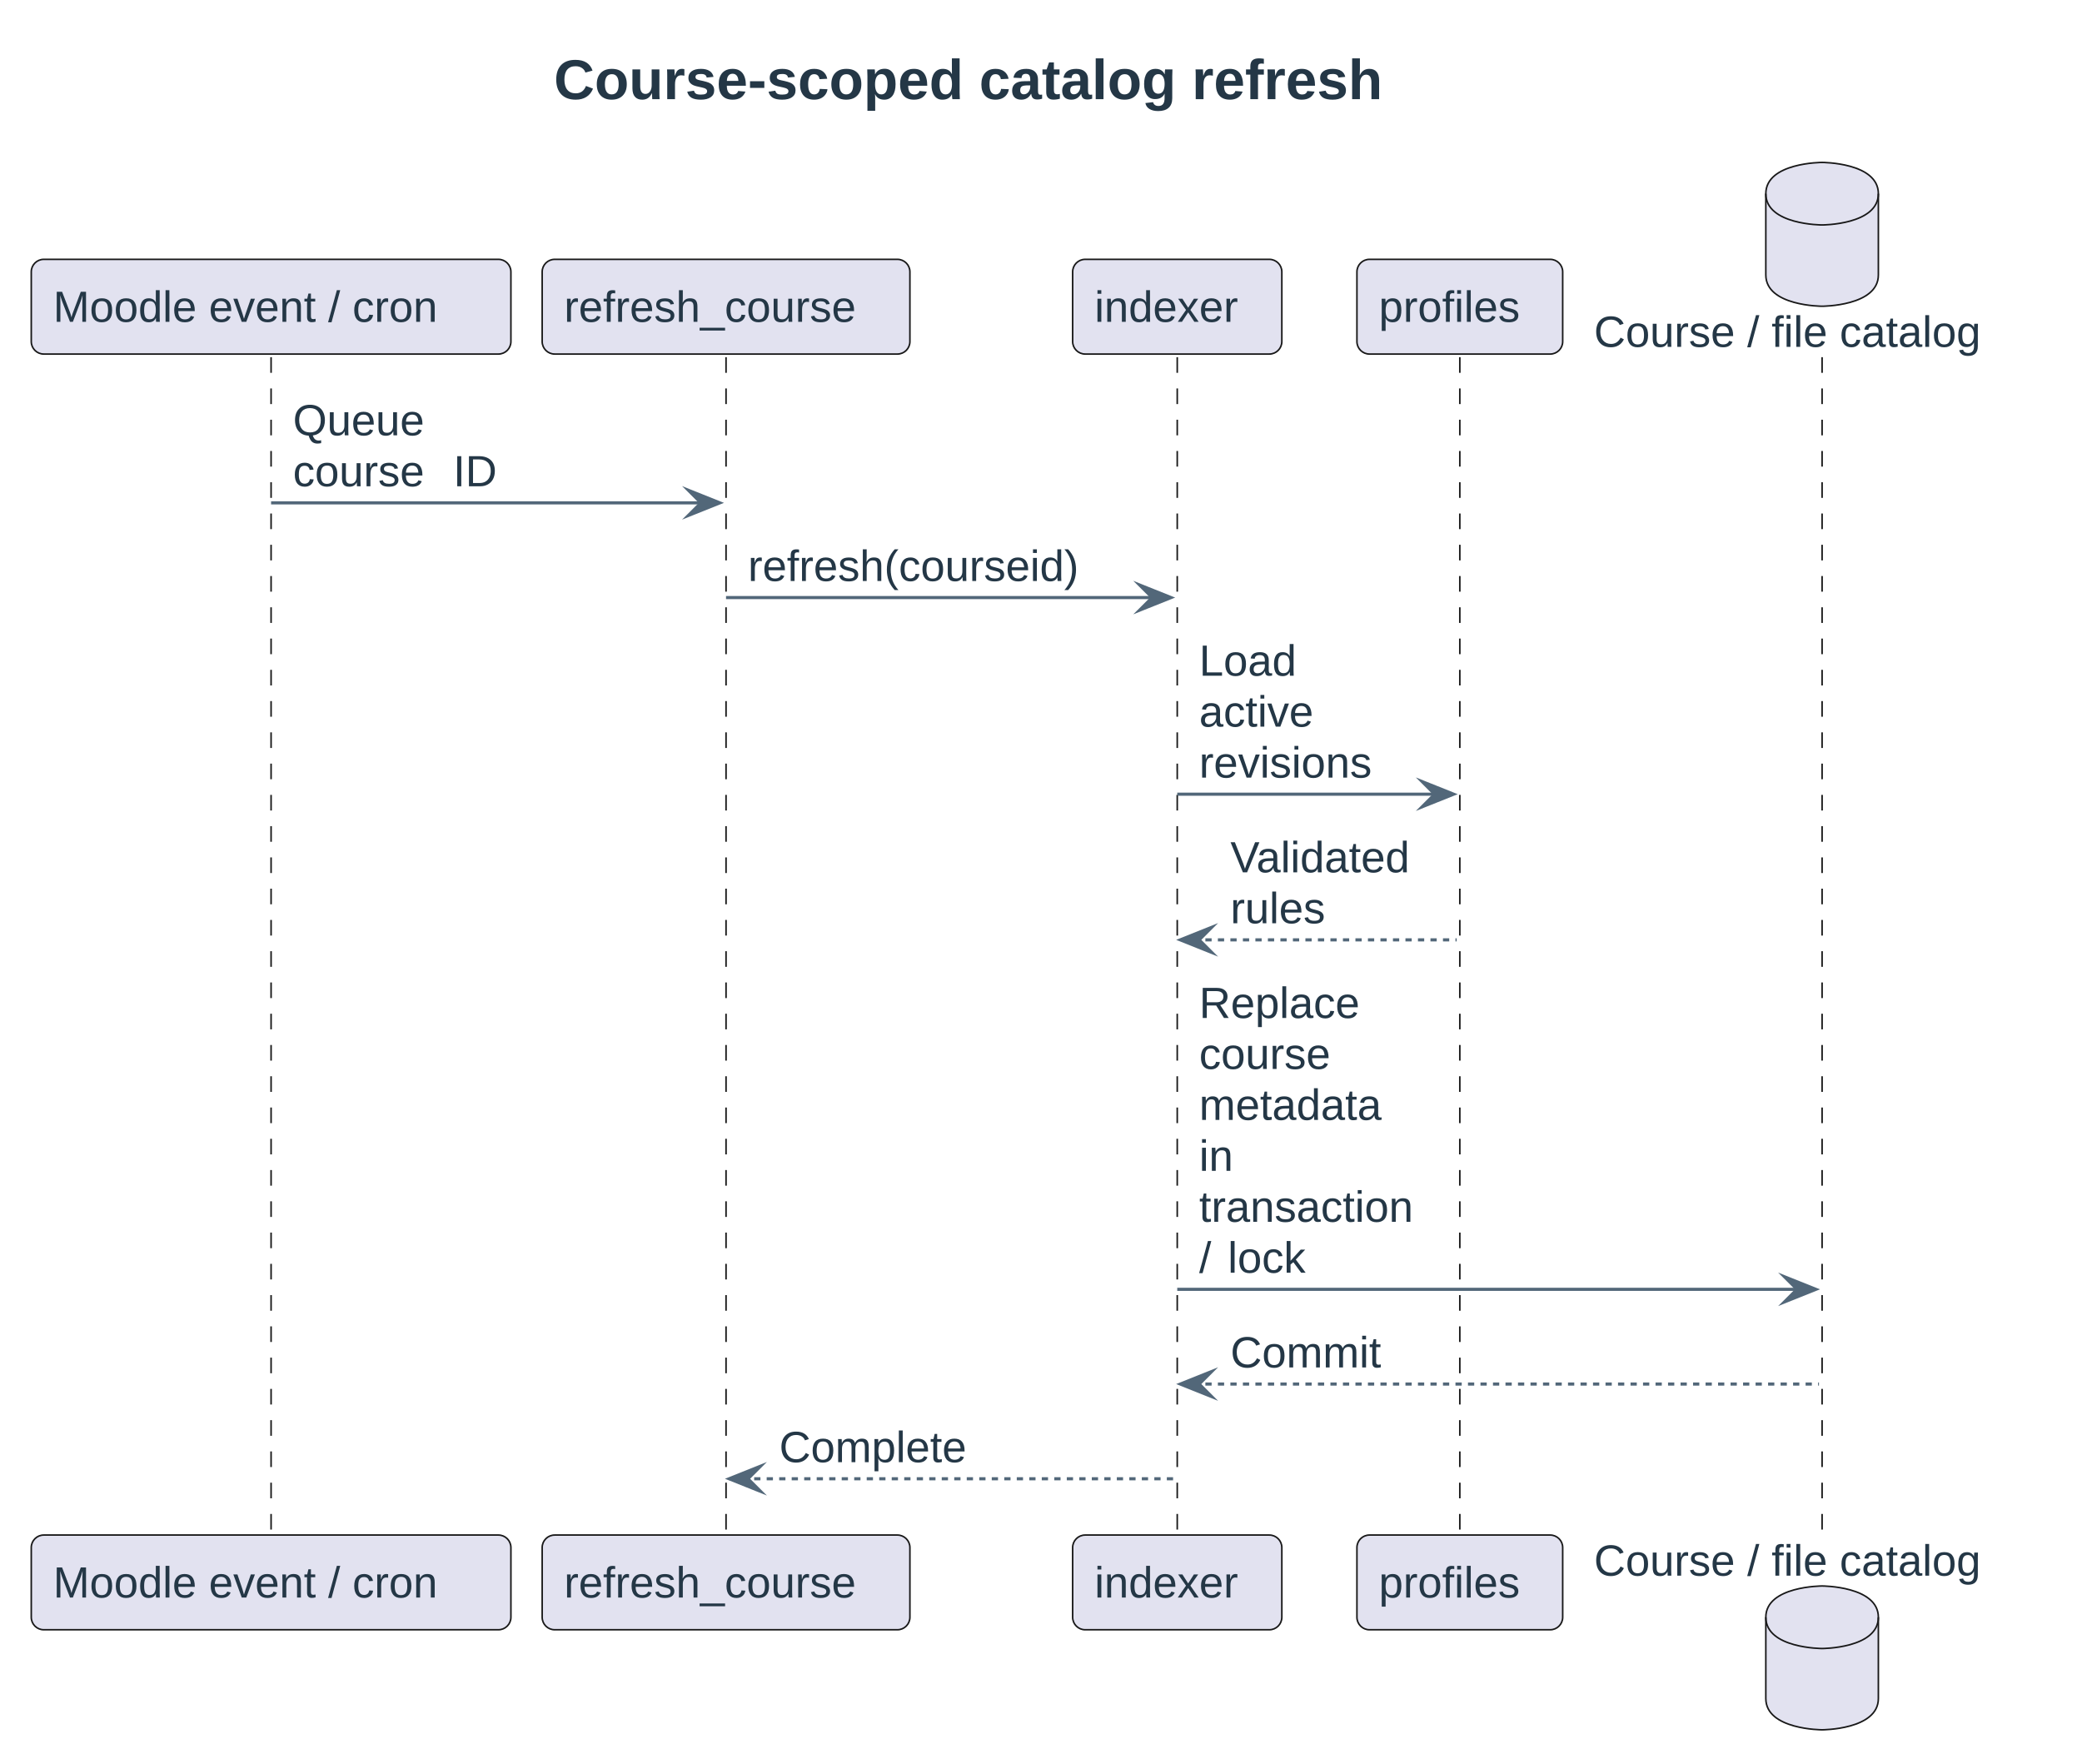
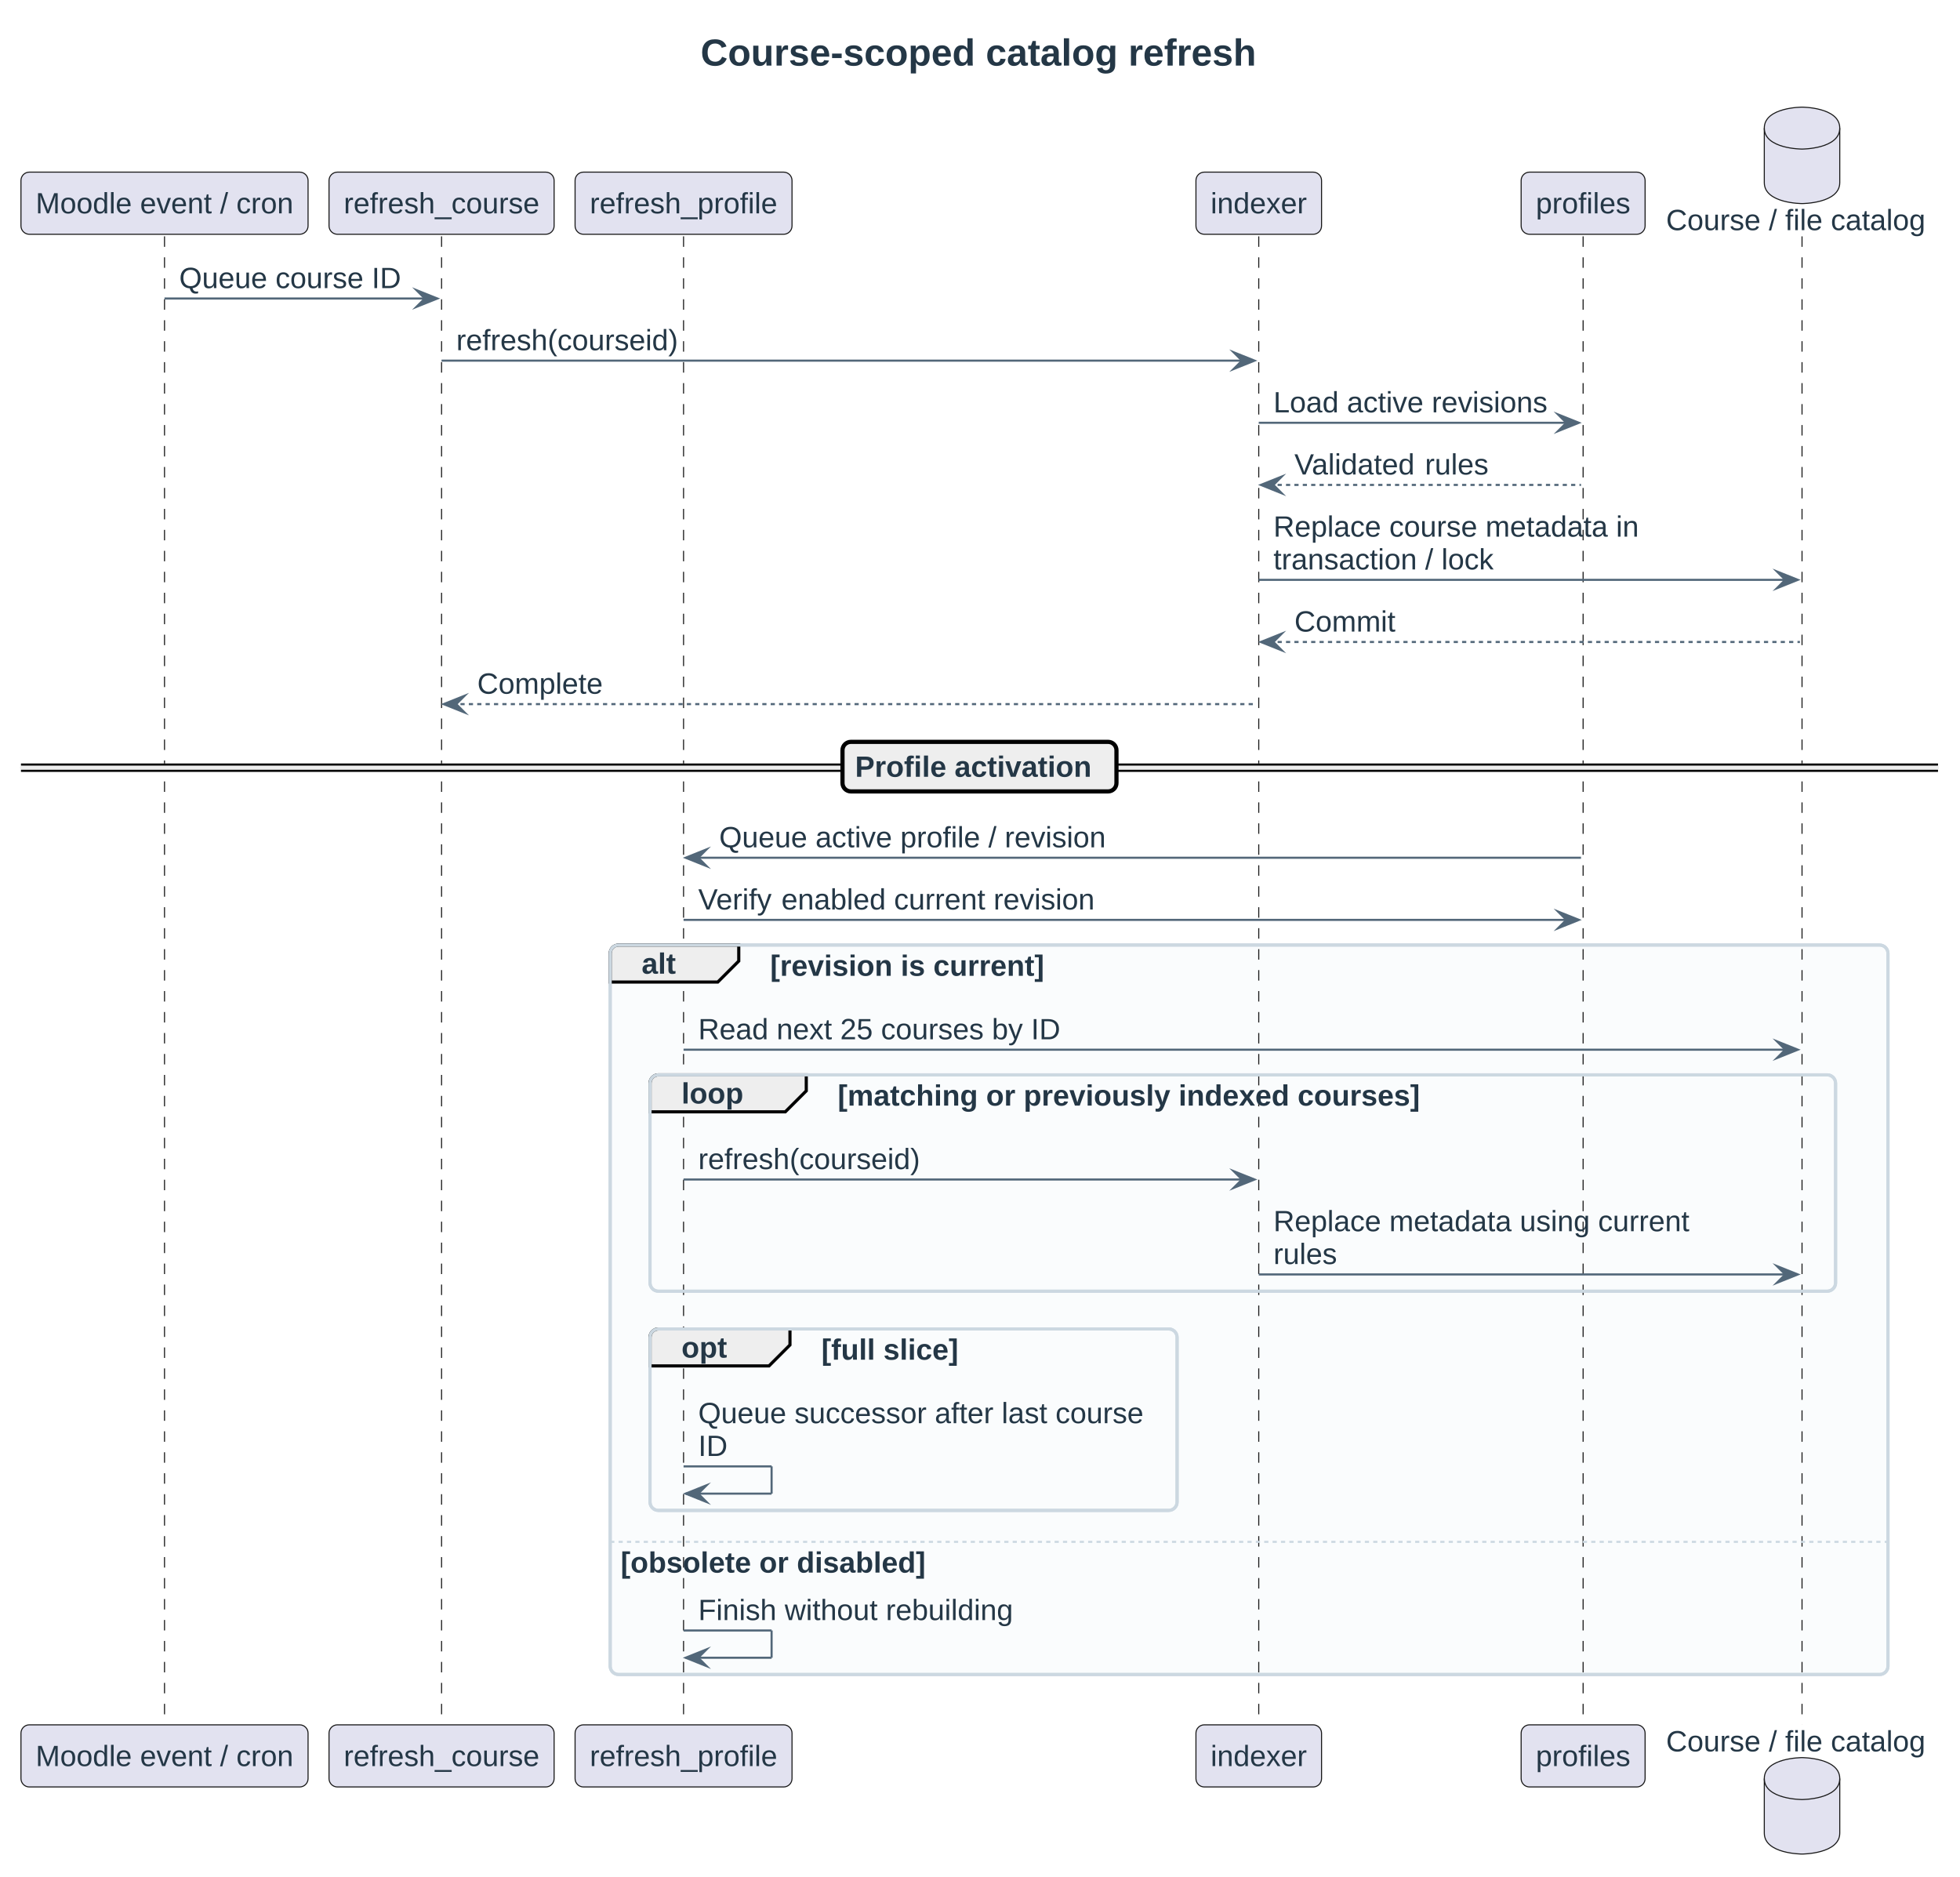
- <svg xmlns="http://www.w3.org/2000/svg" version="1.1" data-diagram-type="SEQUENCE" style="width:666px;height:564px;background:#FFFFFF;" width="666px" height="564px" viewBox="0 0 666 564" zoomAndPan="magnify" preserveAspectRatio="none" contentStyleType="text/css">
+ <svg xmlns="http://www.w3.org/2000/svg" version="1.1" data-diagram-type="SEQUENCE" style="width:935px;height:895px;background:#FFFFFF;" width="935px" height="895px" viewBox="0 0 935 895" zoomAndPan="magnify" preserveAspectRatio="none" contentStyleType="text/css">
  <defs />
  <g font-family="sans-serif" lengthAdjust="spacing">
-     <g class="title" data-source-line="2">
-       <text x="177.199" y="31.708" fill="#243746" font-size="18" textLength="310.438" font-weight="700" font-family="Arial">Course-scoped catalog refresh</text>
+     <g class="title" data-source-line="3">
+       <text x="334.214" y="31.295" fill="#243746" font-size="18" textLength="265.078" font-weight="700" font-family="Arial">Course-scoped catalog refresh</text>
+     </g>
+     <rect x="291.082" y="450.797" width="609.56" height="347.969" fill="#FAFCFD" style="stroke:#FAFCFD;stroke-width:1;" rx="4" ry="4" />
+     <rect x="291.082" y="450.797" width="609.56" height="347.969" fill="none" style="stroke:#CCD8E1;stroke-width:1.5;" rx="4" ry="4" />
+     <rect x="310.082" y="512.719" width="565.56" height="103.203" fill="#FAFCFD" style="stroke:#FAFCFD;stroke-width:1;" rx="4" ry="4" />
+     <rect x="310.082" y="512.719" width="565.56" height="103.203" fill="none" style="stroke:#CCD8E1;stroke-width:1.5;" rx="4" ry="4" />
+     <rect x="310.082" y="633.922" width="251.434" height="86.563" fill="#FAFCFD" style="stroke:#FAFCFD;stroke-width:1;" rx="4" ry="4" />
+     <rect x="310.082" y="633.922" width="251.434" height="86.563" fill="none" style="stroke:#CCD8E1;stroke-width:1.5;" rx="4" ry="4" />
+     <g>
+       <rect x="74.979" y="112.75" width="8" height="710.016" fill="#000" fill-opacity="0" />
+       <line x1="78.479" y1="112.75" x2="78.479" y2="822.766" style="stroke:#181818;stroke-width:0.5;stroke-dasharray:5,5;" />
    </g>
    <g>
-       <rect x="83.216" y="114.25" width="8" height="376.75" fill="#000" fill-opacity="0" />
-       <line x1="86.716" y1="114.25" x2="86.716" y2="491" style="stroke:#181818;stroke-width:0.5;stroke-dasharray:5,5;" />
+       <rect x="207.147" y="112.75" width="8" height="710.016" fill="#000" fill-opacity="0" />
+       <line x1="210.647" y1="112.75" x2="210.647" y2="822.766" style="stroke:#181818;stroke-width:0.5;stroke-dasharray:5,5;" />
    </g>
    <g>
-       <rect x="228.749" y="114.25" width="8" height="376.75" fill="#000" fill-opacity="0" />
-       <line x1="232.249" y1="114.25" x2="232.249" y2="491" style="stroke:#181818;stroke-width:0.5;stroke-dasharray:5,5;" />
+       <rect x="322.582" y="112.75" width="8" height="710.016" fill="#000" fill-opacity="0" />
+       <line x1="326.082" y1="112.75" x2="326.082" y2="822.766" style="stroke:#181818;stroke-width:0.5;stroke-dasharray:5,5;" />
    </g>
    <g>
-       <rect x="373.082" y="114.25" width="8" height="376.75" fill="#000" fill-opacity="0" />
-       <line x1="376.582" y1="114.25" x2="376.582" y2="491" style="stroke:#181818;stroke-width:0.5;stroke-dasharray:5,5;" />
+       <rect x="596.974" y="112.75" width="8" height="710.016" fill="#000" fill-opacity="0" />
+       <line x1="600.474" y1="112.75" x2="600.474" y2="822.766" style="stroke:#181818;stroke-width:0.5;stroke-dasharray:5,5;" />
    </g>
    <g>
-       <rect x="463.473" y="114.25" width="8" height="376.75" fill="#000" fill-opacity="0" />
-       <line x1="466.973" y1="114.25" x2="466.973" y2="491" style="stroke:#181818;stroke-width:0.5;stroke-dasharray:5,5;" />
+       <rect x="751.711" y="112.75" width="8" height="710.016" fill="#000" fill-opacity="0" />
+       <line x1="755.211" y1="112.75" x2="755.211" y2="822.766" style="stroke:#181818;stroke-width:0.5;stroke-dasharray:5,5;" />
    </g>
    <g>
-       <rect x="579.36" y="114.25" width="8" height="376.75" fill="#000" fill-opacity="0" />
-       <line x1="582.86" y1="114.25" x2="582.86" y2="491" style="stroke:#181818;stroke-width:0.5;stroke-dasharray:5,5;" />
+       <rect x="856.142" y="112.75" width="8" height="710.016" fill="#000" fill-opacity="0" />
+       <line x1="859.642" y1="112.75" x2="859.642" y2="822.766" style="stroke:#181818;stroke-width:0.5;stroke-dasharray:5,5;" />
    </g>
-     <rect x="10" y="82.953" width="153.433" height="30.297" fill="#E2E2F0" style="stroke:#181818;stroke-width:0.5;" rx="4" ry="4" />
-     <text x="17" y="102.948" fill="#243746" font-size="14" textLength="139.433" font-family="Arial">Moodle event / cron</text>
-     <rect x="173.433" y="82.953" width="117.633" height="30.297" fill="#E2E2F0" style="stroke:#181818;stroke-width:0.5;" rx="4" ry="4" />
-     <text x="180.433" y="102.948" fill="#243746" font-size="14" textLength="103.633" font-family="Arial">refresh_course</text>
-     <rect x="343.124" y="82.953" width="66.917" height="30.297" fill="#E2E2F0" style="stroke:#181818;stroke-width:0.5;" rx="4" ry="4" />
-     <text x="350.124" y="102.948" fill="#243746" font-size="14" textLength="52.917" font-family="Arial">indexer</text>
-     <rect x="434.061" y="82.953" width="65.823" height="30.297" fill="#E2E2F0" style="stroke:#181818;stroke-width:0.5;" rx="4" ry="4" />
-     <text x="441.061" y="102.948" fill="#243746" font-size="14" textLength="51.823" font-family="Arial">profiles</text>
-     <text x="509.884" y="110.948" fill="#243746" font-size="14" textLength="139.952" font-family="Arial">Course / file catalog</text>
-     <path d="M564.86,61.953 C564.86,51.953 582.86,51.953 582.86,51.953 C582.86,51.953 600.86,51.953 600.86,61.953 L600.86,87.953 C600.86,97.953 582.86,97.953 582.86,97.953 C582.86,97.953 564.86,97.953 564.86,87.953 L564.86,61.953" style="stroke:#181818;stroke-width:0.5;" fill="#E2E2F0" />
-     <path d="M564.86,61.953 C564.86,71.953 582.86,71.953 582.86,71.953 C582.86,71.953 600.86,71.953 600.86,61.953" style="stroke:#181818;stroke-width:0.5;" fill="none" />
-     <rect x="10" y="491" width="153.433" height="30.297" fill="#E2E2F0" style="stroke:#181818;stroke-width:0.5;" rx="4" ry="4" />
-     <text x="17" y="510.995" fill="#243746" font-size="14" textLength="139.433" font-family="Arial">Moodle event / cron</text>
-     <rect x="173.433" y="491" width="117.633" height="30.297" fill="#E2E2F0" style="stroke:#181818;stroke-width:0.5;" rx="4" ry="4" />
-     <text x="180.433" y="510.995" fill="#243746" font-size="14" textLength="103.633" font-family="Arial">refresh_course</text>
-     <rect x="343.124" y="491" width="66.917" height="30.297" fill="#E2E2F0" style="stroke:#181818;stroke-width:0.5;" rx="4" ry="4" />
-     <text x="350.124" y="510.995" fill="#243746" font-size="14" textLength="52.917" font-family="Arial">indexer</text>
-     <rect x="434.061" y="491" width="65.823" height="30.297" fill="#E2E2F0" style="stroke:#181818;stroke-width:0.5;" rx="4" ry="4" />
-     <text x="441.061" y="510.995" fill="#243746" font-size="14" textLength="51.823" font-family="Arial">profiles</text>
-     <text x="509.884" y="503.995" fill="#243746" font-size="14" textLength="139.952" font-family="Arial">Course / file catalog</text>
-     <path d="M564.86,517.297 C564.86,507.297 582.86,507.297 582.86,507.297 C582.86,507.297 600.86,507.297 600.86,517.297 L600.86,543.297 C600.86,553.297 582.86,553.297 582.86,553.297 C582.86,553.297 564.86,553.297 564.86,543.297 L564.86,517.297" style="stroke:#181818;stroke-width:0.5;" fill="#E2E2F0" />
-     <path d="M564.86,517.297 C564.86,527.297 582.86,527.297 582.86,527.297 C582.86,527.297 600.86,527.297 600.86,517.297" style="stroke:#181818;stroke-width:0.5;" fill="none" />
-     <polygon points="220.249,156.844,230.249,160.844,220.249,164.844,224.249,160.844" fill="#526779" style="stroke:#526779;stroke-width:1;stroke-linejoin:miter;stroke-miterlimit:10;" />
-     <line x1="86.716" y1="160.844" x2="226.249" y2="160.844" style="stroke:#526779;stroke-width:1;" />
-     <text x="93.716" y="139.245" fill="#243746" font-size="14" textLength="45.992" font-family="Arial">Queue</text>
-     <text x="93.716" y="155.542" fill="#243746" font-size="14" textLength="46.799" font-family="Arial">course</text>
-     <text x="140.515" y="155.542" fill="#243746" font-size="14" font-family="Arial"> </text>
-     <text x="144.965" y="155.542" fill="#243746" font-size="14" textLength="14.909" font-family="Arial">ID</text>
-     <polygon points="364.582,187.141,374.582,191.141,364.582,195.141,368.582,191.141" fill="#526779" style="stroke:#526779;stroke-width:1;stroke-linejoin:miter;stroke-miterlimit:10;" />
-     <line x1="232.249" y1="191.141" x2="370.582" y2="191.141" style="stroke:#526779;stroke-width:1;" />
-     <text x="239.249" y="185.839" fill="#243746" font-size="14" textLength="120.333" font-family="Arial">refresh(courseid)</text>
-     <polygon points="454.973,250.031,464.973,254.031,454.973,258.031,458.973,254.031" fill="#526779" style="stroke:#526779;stroke-width:1;stroke-linejoin:miter;stroke-miterlimit:10;" />
-     <line x1="376.582" y1="254.031" x2="460.973" y2="254.031" style="stroke:#526779;stroke-width:1;" />
-     <text x="383.582" y="216.136" fill="#243746" font-size="14" textLength="33.831" font-family="Arial">Load</text>
-     <text x="383.582" y="232.433" fill="#243746" font-size="14" textLength="42.554" font-family="Arial">active</text>
-     <text x="383.582" y="248.729" fill="#243746" font-size="14" textLength="62.46" font-family="Arial">revisions</text>
-     <polygon points="387.582,296.625,377.582,300.625,387.582,304.625,383.582,300.625" fill="#526779" style="stroke:#526779;stroke-width:1;stroke-linejoin:miter;stroke-miterlimit:10;" />
-     <line x1="381.582" y1="300.625" x2="465.973" y2="300.625" style="stroke:#526779;stroke-width:1;stroke-dasharray:2,2;" />
-     <text x="393.582" y="279.026" fill="#243746" font-size="14" textLength="66.391" font-family="Arial">Validated</text>
-     <text x="393.582" y="295.323" fill="#243746" font-size="14" textLength="34.426" font-family="Arial">rules</text>
-     <polygon points="570.86,408.406,580.86,412.406,570.86,416.406,574.86,412.406" fill="#526779" style="stroke:#526779;stroke-width:1;stroke-linejoin:miter;stroke-miterlimit:10;" />
-     <line x1="376.582" y1="412.406" x2="576.86" y2="412.406" style="stroke:#526779;stroke-width:1;" />
-     <text x="383.582" y="325.62" fill="#243746" font-size="14" textLength="56.007" font-family="Arial">Replace</text>
-     <text x="383.582" y="341.917" fill="#243746" font-size="14" textLength="46.799" font-family="Arial">course</text>
-     <text x="383.582" y="358.214" fill="#243746" font-size="14" textLength="67.854" font-family="Arial">metadata</text>
-     <text x="383.582" y="374.511" fill="#243746" font-size="14" textLength="12.763" font-family="Arial">in</text>
-     <text x="383.582" y="390.808" fill="#243746" font-size="14" textLength="79.085" font-family="Arial">transaction</text>
-     <text x="383.582" y="407.104" fill="#243746" font-size="14" font-family="Arial">/</text>
-     <text x="388.299" y="407.104" fill="#243746" font-size="14" font-family="Arial"> </text>
-     <text x="392.749" y="407.104" fill="#243746" font-size="14" textLength="28.26" font-family="Arial">lock</text>
-     <polygon points="387.582,438.703,377.582,442.703,387.582,446.703,383.582,442.703" fill="#526779" style="stroke:#526779;stroke-width:1;stroke-linejoin:miter;stroke-miterlimit:10;" />
-     <line x1="381.582" y1="442.703" x2="581.86" y2="442.703" style="stroke:#526779;stroke-width:1;stroke-dasharray:2,2;" />
-     <text x="393.582" y="437.401" fill="#243746" font-size="14" textLength="54.995" font-family="Arial">Commit</text>
-     <polygon points="243.249,469,233.249,473,243.249,477,239.249,473" fill="#526779" style="stroke:#526779;stroke-width:1;stroke-linejoin:miter;stroke-miterlimit:10;" />
-     <line x1="237.249" y1="473" x2="375.582" y2="473" style="stroke:#526779;stroke-width:1;stroke-dasharray:2,2;" />
-     <text x="249.249" y="467.698" fill="#243746" font-size="14" textLength="67.471" font-family="Arial">Complete</text>
+     <rect x="10" y="82.109" width="136.958" height="29.641" fill="#E2E2F0" style="stroke:#181818;stroke-width:0.5;" rx="4" ry="4" />
+     <text x="17" y="101.783" fill="#243746" font-size="14" textLength="122.958" font-family="Arial">Moodle event / cron</text>
+     <rect x="156.958" y="82.109" width="107.379" height="29.641" fill="#E2E2F0" style="stroke:#181818;stroke-width:0.5;" rx="4" ry="4" />
+     <text x="163.958" y="101.783" fill="#243746" font-size="14" textLength="93.379" font-family="Arial">refresh_course</text>
+     <rect x="274.337" y="82.109" width="103.489" height="29.641" fill="#E2E2F0" style="stroke:#181818;stroke-width:0.5;" rx="4" ry="4" />
+     <text x="281.337" y="101.783" fill="#243746" font-size="14" textLength="89.489" font-family="Arial">refresh_profile</text>
+     <rect x="570.515" y="82.109" width="59.917" height="29.641" fill="#E2E2F0" style="stroke:#181818;stroke-width:0.5;" rx="4" ry="4" />
+     <text x="577.515" y="101.783" fill="#243746" font-size="14" textLength="45.917" font-family="Arial">indexer</text>
+     <rect x="725.646" y="82.109" width="59.131" height="29.641" fill="#E2E2F0" style="stroke:#181818;stroke-width:0.5;" rx="4" ry="4" />
+     <text x="732.646" y="101.783" fill="#243746" font-size="14" textLength="45.131" font-family="Arial">profiles</text>
+     <text x="794.776" y="109.783" fill="#243746" font-size="14" textLength="123.73" font-family="Arial">Course / file catalog</text>
+     <path d="M841.642,61.109 C841.642,51.109 859.642,51.109 859.642,51.109 C859.642,51.109 877.642,51.109 877.642,61.109 L877.642,87.109 C877.642,97.109 859.642,97.109 859.642,97.109 C859.642,97.109 841.642,97.109 841.642,87.109 L841.642,61.109" style="stroke:#181818;stroke-width:0.5;" fill="#E2E2F0" />
+     <path d="M841.642,61.109 C841.642,71.109 859.642,71.109 859.642,71.109 C859.642,71.109 877.642,71.109 877.642,61.109" style="stroke:#181818;stroke-width:0.5;" fill="none" />
+     <rect x="10" y="822.766" width="136.958" height="29.641" fill="#E2E2F0" style="stroke:#181818;stroke-width:0.5;" rx="4" ry="4" />
+     <text x="17" y="842.439" fill="#243746" font-size="14" textLength="122.958" font-family="Arial">Moodle event / cron</text>
+     <rect x="156.958" y="822.766" width="107.379" height="29.641" fill="#E2E2F0" style="stroke:#181818;stroke-width:0.5;" rx="4" ry="4" />
+     <text x="163.958" y="842.439" fill="#243746" font-size="14" textLength="93.379" font-family="Arial">refresh_course</text>
+     <rect x="274.337" y="822.766" width="103.489" height="29.641" fill="#E2E2F0" style="stroke:#181818;stroke-width:0.5;" rx="4" ry="4" />
+     <text x="281.337" y="842.439" fill="#243746" font-size="14" textLength="89.489" font-family="Arial">refresh_profile</text>
+     <rect x="570.515" y="822.766" width="59.917" height="29.641" fill="#E2E2F0" style="stroke:#181818;stroke-width:0.5;" rx="4" ry="4" />
+     <text x="577.515" y="842.439" fill="#243746" font-size="14" textLength="45.917" font-family="Arial">indexer</text>
+     <rect x="725.646" y="822.766" width="59.131" height="29.641" fill="#E2E2F0" style="stroke:#181818;stroke-width:0.5;" rx="4" ry="4" />
+     <text x="732.646" y="842.439" fill="#243746" font-size="14" textLength="45.131" font-family="Arial">profiles</text>
+     <text x="794.776" y="835.439" fill="#243746" font-size="14" textLength="123.73" font-family="Arial">Course / file catalog</text>
+     <path d="M841.642,848.406 C841.642,838.406 859.642,838.406 859.642,838.406 C859.642,838.406 877.642,838.406 877.642,848.406 L877.642,874.406 C877.642,884.406 859.642,884.406 859.642,884.406 C859.642,884.406 841.642,884.406 841.642,874.406 L841.642,848.406" style="stroke:#181818;stroke-width:0.5;" fill="#E2E2F0" />
+     <path d="M841.642,848.406 C841.642,858.406 859.642,858.406 859.642,858.406 C859.642,858.406 877.642,858.406 877.642,848.406" style="stroke:#181818;stroke-width:0.5;" fill="none" />
+     <polygon points="198.647,138.391,208.647,142.391,198.647,146.391,202.647,142.391" fill="#526779" style="stroke:#526779;stroke-width:1;stroke-linejoin:miter;stroke-miterlimit:10;" />
+     <line x1="78.479" y1="142.391" x2="204.647" y2="142.391" style="stroke:#526779;stroke-width:1;" />
+     <text x="85.479" y="137.424" fill="#243746" font-size="14" textLength="42.034" font-family="Arial">Queue</text>
+     <text x="127.513" y="137.424" fill="#243746" font-size="14" font-family="Arial"> </text>
+     <text x="131.403" y="137.424" fill="#243746" font-size="14" textLength="42.021" font-family="Arial">course</text>
+     <text x="173.423" y="137.424" fill="#243746" font-size="14" font-family="Arial"> </text>
+     <text x="177.313" y="137.424" fill="#243746" font-size="14" textLength="14" font-family="Arial">ID</text>
+     <polygon points="588.474,168.031,598.474,172.031,588.474,176.031,592.474,172.031" fill="#526779" style="stroke:#526779;stroke-width:1;stroke-linejoin:miter;stroke-miterlimit:10;" />
+     <line x1="210.647" y1="172.031" x2="594.474" y2="172.031" style="stroke:#526779;stroke-width:1;" />
+     <text x="217.647" y="167.064" fill="#243746" font-size="14" textLength="105.813" font-family="Arial">refresh(courseid)</text>
+     <polygon points="743.211,197.672,753.211,201.672,743.211,205.672,747.211,201.672" fill="#526779" style="stroke:#526779;stroke-width:1;stroke-linejoin:miter;stroke-miterlimit:10;" />
+     <line x1="600.474" y1="201.672" x2="749.211" y2="201.672" style="stroke:#526779;stroke-width:1;" />
+     <text x="607.474" y="196.705" fill="#243746" font-size="14" textLength="31.145" font-family="Arial">Load</text>
+     <text x="638.618" y="196.705" fill="#243746" font-size="14" font-family="Arial"> </text>
+     <text x="642.508" y="196.705" fill="#243746" font-size="14" textLength="36.572" font-family="Arial">active</text>
+     <text x="679.08" y="196.705" fill="#243746" font-size="14" font-family="Arial"> </text>
+     <text x="682.97" y="196.705" fill="#243746" font-size="14" textLength="55.241" font-family="Arial">revisions</text>
+     <polygon points="611.474,227.313,601.474,231.313,611.474,235.313,607.474,231.313" fill="#526779" style="stroke:#526779;stroke-width:1;stroke-linejoin:miter;stroke-miterlimit:10;" />
+     <line x1="605.474" y1="231.313" x2="754.211" y2="231.313" style="stroke:#526779;stroke-width:1;stroke-dasharray:2,2;" />
+     <text x="617.474" y="226.346" fill="#243746" font-size="14" textLength="58.379" font-family="Arial">Validated</text>
+     <text x="675.853" y="226.346" fill="#243746" font-size="14" font-family="Arial"> </text>
+     <text x="679.742" y="226.346" fill="#243746" font-size="14" textLength="30.345" font-family="Arial">rules</text>
+     <polygon points="847.642,272.594,857.642,276.594,847.642,280.594,851.642,276.594" fill="#526779" style="stroke:#526779;stroke-width:1;stroke-linejoin:miter;stroke-miterlimit:10;" />
+     <line x1="600.474" y1="276.594" x2="853.642" y2="276.594" style="stroke:#526779;stroke-width:1;" />
+     <text x="607.474" y="255.986" fill="#243746" font-size="14" textLength="51.365" font-family="Arial">Replace</text>
+     <text x="658.839" y="255.986" fill="#243746" font-size="14" font-family="Arial"> </text>
+     <text x="662.729" y="255.986" fill="#243746" font-size="14" textLength="42.021" font-family="Arial">course</text>
+     <text x="704.749" y="255.986" fill="#243746" font-size="14" font-family="Arial"> </text>
+     <text x="708.639" y="255.986" fill="#243746" font-size="14" textLength="58.372" font-family="Arial">metadata</text>
+     <text x="767.011" y="255.986" fill="#243746" font-size="14" font-family="Arial"> </text>
+     <text x="770.9" y="255.986" fill="#243746" font-size="14" textLength="10.896" font-family="Arial">in</text>
+     <text x="607.474" y="271.627" fill="#243746" font-size="14" textLength="68.482" font-family="Arial">transaction</text>
+     <text x="675.956" y="271.627" fill="#243746" font-size="14" font-family="Arial"> </text>
+     <text x="679.846" y="271.627" fill="#243746" font-size="14" font-family="Arial">/</text>
+     <text x="683.735" y="271.627" fill="#243746" font-size="14" font-family="Arial"> </text>
+     <text x="687.625" y="271.627" fill="#243746" font-size="14" textLength="24.896" font-family="Arial">lock</text>
+     <polygon points="611.474,302.234,601.474,306.234,611.474,310.234,607.474,306.234" fill="#526779" style="stroke:#526779;stroke-width:1;stroke-linejoin:miter;stroke-miterlimit:10;" />
+     <line x1="605.474" y1="306.234" x2="858.642" y2="306.234" style="stroke:#526779;stroke-width:1;stroke-dasharray:2,2;" />
+     <text x="617.474" y="301.268" fill="#243746" font-size="14" textLength="48.221" font-family="Arial">Commit</text>
+     <polygon points="221.647,331.875,211.647,335.875,221.647,339.875,217.647,335.875" fill="#526779" style="stroke:#526779;stroke-width:1;stroke-linejoin:miter;stroke-miterlimit:10;" />
+     <line x1="215.647" y1="335.875" x2="599.474" y2="335.875" style="stroke:#526779;stroke-width:1;stroke-dasharray:2,2;" />
+     <text x="227.647" y="330.908" fill="#243746" font-size="14" textLength="59.917" font-family="Arial">Complete</text>
+     <rect x="10" y="364.695" width="914.507" height="3" fill="#EEE" style="stroke:#EEE;stroke-width:1;" rx="4" ry="4" />
+     <line x1="10" y1="364.695" x2="924.507" y2="364.695" style="stroke:#000;stroke-width:1;" />
+     <line x1="10" y1="367.695" x2="924.507" y2="367.695" style="stroke:#000;stroke-width:1;" />
+     <rect x="401.905" y="353.875" width="130.696" height="23.641" fill="#EEE" style="stroke:#000;stroke-width:2;" rx="4" ry="4" />
+     <text x="407.905" y="370.549" fill="#243746" font-size="14" textLength="112.807" font-weight="700" font-family="Arial">Profile activation</text>
+     <polygon points="337.082,405.156,327.082,409.156,337.082,413.156,333.082,409.156" fill="#526779" style="stroke:#526779;stroke-width:1;stroke-linejoin:miter;stroke-miterlimit:10;" />
+     <line x1="331.082" y1="409.156" x2="754.211" y2="409.156" style="stroke:#526779;stroke-width:1;" />
+     <text x="343.082" y="404.189" fill="#243746" font-size="14" textLength="42.034" font-family="Arial">Queue</text>
+     <text x="385.116" y="404.189" fill="#243746" font-size="14" font-family="Arial"> </text>
+     <text x="389.005" y="404.189" fill="#243746" font-size="14" textLength="36.572" font-family="Arial">active</text>
+     <text x="425.578" y="404.189" fill="#243746" font-size="14" font-family="Arial"> </text>
+     <text x="429.467" y="404.189" fill="#243746" font-size="14" textLength="38.131" font-family="Arial">profile</text>
+     <text x="467.598" y="404.189" fill="#243746" font-size="14" font-family="Arial"> </text>
+     <text x="471.488" y="404.189" fill="#243746" font-size="14" font-family="Arial">/</text>
+     <text x="475.377" y="404.189" fill="#243746" font-size="14" font-family="Arial"> </text>
+     <text x="479.267" y="404.189" fill="#243746" font-size="14" textLength="48.241" font-family="Arial">revision</text>
+     <polygon points="743.211,434.797,753.211,438.797,743.211,442.797,747.211,438.797" fill="#526779" style="stroke:#526779;stroke-width:1;stroke-linejoin:miter;stroke-miterlimit:10;" />
+     <line x1="326.082" y1="438.797" x2="749.211" y2="438.797" style="stroke:#526779;stroke-width:1;" />
+     <text x="333.082" y="433.83" fill="#243746" font-size="14" textLength="35.786" font-family="Arial">Verify</text>
+     <text x="368.868" y="433.83" fill="#243746" font-size="14" font-family="Arial"> </text>
+     <text x="372.757" y="433.83" fill="#243746" font-size="14" textLength="49.827" font-family="Arial">enabled</text>
+     <text x="422.584" y="433.83" fill="#243746" font-size="14" font-family="Arial"> </text>
+     <text x="426.474" y="433.83" fill="#243746" font-size="14" textLength="43.572" font-family="Arial">current</text>
+     <text x="470.046" y="433.83" fill="#243746" font-size="14" font-family="Arial"> </text>
+     <text x="473.936" y="433.83" fill="#243746" font-size="14" textLength="48.241" font-family="Arial">revision</text>
+     <path d="M295.082,450.797 L352.419,450.797 L352.419,458.438 L342.419,468.438 L291.082,468.438 L291.082,454.797 A4,4 0 0 1 295.082,450.797" style="stroke:#000;stroke-width:1.5;" fill="#EEE" />
+     <rect x="291.082" y="450.797" width="609.56" height="347.969" fill="none" style="stroke:#CCD8E1;stroke-width:1.5;" rx="4" ry="4" />
+     <text x="306.082" y="464.471" fill="#243746" font-size="14" textLength="16.338" font-weight="700" font-family="Arial">alt</text>
+     <text x="367.419" y="465.471" fill="#243746" font-size="14" textLength="130.703" font-weight="700" font-family="Arial">[revision is current]</text>
+     <polygon points="847.642,496.719,857.642,500.719,847.642,504.719,851.642,500.719" fill="#526779" style="stroke:#526779;stroke-width:1;stroke-linejoin:miter;stroke-miterlimit:10;" />
+     <line x1="326.082" y1="500.719" x2="853.642" y2="500.719" style="stroke:#526779;stroke-width:1;" />
+     <text x="333.082" y="495.752" fill="#243746" font-size="14" textLength="33.469" font-family="Arial">Read</text>
+     <text x="366.55" y="495.752" fill="#243746" font-size="14" font-family="Arial"> </text>
+     <text x="370.44" y="495.752" fill="#243746" font-size="14" textLength="26.462" font-family="Arial">next</text>
+     <text x="396.902" y="495.752" fill="#243746" font-size="14" font-family="Arial"> </text>
+     <text x="400.792" y="495.752" fill="#243746" font-size="14" textLength="15.572" font-family="Arial">25</text>
+     <text x="416.364" y="495.752" fill="#243746" font-size="14" font-family="Arial"> </text>
+     <text x="420.253" y="495.752" fill="#243746" font-size="14" textLength="49.021" font-family="Arial">courses</text>
+     <text x="469.274" y="495.752" fill="#243746" font-size="14" font-family="Arial"> </text>
+     <text x="473.164" y="495.752" fill="#243746" font-size="14" textLength="14.786" font-family="Arial">by</text>
+     <text x="487.95" y="495.752" fill="#243746" font-size="14" font-family="Arial"> </text>
+     <text x="491.839" y="495.752" fill="#243746" font-size="14" textLength="14" font-family="Arial">ID</text>
+     <path d="M314.082,512.719 L384.626,512.719 L384.626,520.359 L374.626,530.359 L310.082,530.359 L310.082,516.719 A4,4 0 0 1 314.082,512.719" style="stroke:#000;stroke-width:1.5;" fill="#EEE" />
+     <rect x="310.082" y="512.719" width="565.56" height="103.203" fill="none" style="stroke:#CCD8E1;stroke-width:1.5;" rx="4" ry="4" />
+     <text x="325.082" y="526.393" fill="#243746" font-size="14" textLength="29.545" font-weight="700" font-family="Arial">loop</text>
+     <text x="399.626" y="527.393" fill="#243746" font-size="14" textLength="277.737" font-weight="700" font-family="Arial">[matching or previously indexed courses]</text>
+     <polygon points="588.474,558.641,598.474,562.641,588.474,566.641,592.474,562.641" fill="#526779" style="stroke:#526779;stroke-width:1;stroke-linejoin:miter;stroke-miterlimit:10;" />
+     <line x1="326.082" y1="562.641" x2="594.474" y2="562.641" style="stroke:#526779;stroke-width:1;" />
+     <text x="333.082" y="557.674" fill="#243746" font-size="14" textLength="105.813" font-family="Arial">refresh(courseid)</text>
+     <polygon points="847.642,603.922,857.642,607.922,847.642,611.922,851.642,607.922" fill="#526779" style="stroke:#526779;stroke-width:1;stroke-linejoin:miter;stroke-miterlimit:10;" />
+     <line x1="600.474" y1="607.922" x2="853.642" y2="607.922" style="stroke:#526779;stroke-width:1;" />
+     <text x="607.474" y="587.314" fill="#243746" font-size="14" textLength="51.365" font-family="Arial">Replace</text>
+     <text x="658.839" y="587.314" fill="#243746" font-size="14" font-family="Arial"> </text>
+     <text x="662.729" y="587.314" fill="#243746" font-size="14" textLength="58.372" font-family="Arial">metadata</text>
+     <text x="721.101" y="587.314" fill="#243746" font-size="14" font-family="Arial"> </text>
+     <text x="724.99" y="587.314" fill="#243746" font-size="14" textLength="33.469" font-family="Arial">using</text>
+     <text x="758.459" y="587.314" fill="#243746" font-size="14" font-family="Arial"> </text>
+     <text x="762.349" y="587.314" fill="#243746" font-size="14" textLength="43.572" font-family="Arial">current</text>
+     <text x="607.474" y="602.955" fill="#243746" font-size="14" textLength="30.345" font-family="Arial">rules</text>
+     <path d="M314.082,633.922 L376.847,633.922 L376.847,641.563 L366.847,651.563 L310.082,651.563 L310.082,637.922 A4,4 0 0 1 314.082,633.922" style="stroke:#000;stroke-width:1.5;" fill="#EEE" />
+     <rect x="310.082" y="633.922" width="251.434" height="86.563" fill="none" style="stroke:#CCD8E1;stroke-width:1.5;" rx="4" ry="4" />
+     <text x="325.082" y="647.596" fill="#243746" font-size="14" textLength="21.766" font-weight="700" font-family="Arial">opt</text>
+     <text x="391.847" y="648.596" fill="#243746" font-size="14" textLength="65.345" font-weight="700" font-family="Arial">[full slice]</text>
+     <line x1="326.082" y1="699.484" x2="368.082" y2="699.484" style="stroke:#526779;stroke-width:1;" />
+     <line x1="368.082" y1="699.484" x2="368.082" y2="712.484" style="stroke:#526779;stroke-width:1;" />
+     <line x1="327.082" y1="712.484" x2="368.082" y2="712.484" style="stroke:#526779;stroke-width:1;" />
+     <polygon points="337.082,708.484,327.082,712.484,337.082,716.484,333.082,712.484" fill="#526779" style="stroke:#526779;stroke-width:1;stroke-linejoin:miter;stroke-miterlimit:10;" />
+     <text x="333.082" y="678.877" fill="#243746" font-size="14" textLength="42.034" font-family="Arial">Queue</text>
+     <text x="375.116" y="678.877" fill="#243746" font-size="14" font-family="Arial"> </text>
+     <text x="379.005" y="678.877" fill="#243746" font-size="14" textLength="63.021" font-family="Arial">successor</text>
+     <text x="442.026" y="678.877" fill="#243746" font-size="14" font-family="Arial"> </text>
+     <text x="445.916" y="678.877" fill="#243746" font-size="14" textLength="28.014" font-family="Arial">after</text>
+     <text x="473.929" y="678.877" fill="#243746" font-size="14" font-family="Arial"> </text>
+     <text x="477.819" y="678.877" fill="#243746" font-size="14" textLength="21.786" font-family="Arial">last</text>
+     <text x="499.605" y="678.877" fill="#243746" font-size="14" font-family="Arial"> </text>
+     <text x="503.495" y="678.877" fill="#243746" font-size="14" textLength="42.021" font-family="Arial">course</text>
+     <text x="333.082" y="694.518" fill="#243746" font-size="14" textLength="14" font-family="Arial">ID</text>
+     <line x1="291.082" y1="735.484" x2="900.642" y2="735.484" style="stroke:#CCD8E1;stroke-width:1;stroke-dasharray:2,2;" />
+     <text x="296.082" y="750.158" fill="#243746" font-size="14" textLength="145.462" font-weight="700" font-family="Arial">[obsolete or disabled]</text>
+     <line x1="326.082" y1="777.766" x2="368.082" y2="777.766" style="stroke:#526779;stroke-width:1;" />
+     <line x1="368.082" y1="777.766" x2="368.082" y2="790.766" style="stroke:#526779;stroke-width:1;" />
+     <line x1="327.082" y1="790.766" x2="368.082" y2="790.766" style="stroke:#526779;stroke-width:1;" />
+     <polygon points="337.082,786.766,327.082,790.766,337.082,794.766,333.082,790.766" fill="#526779" style="stroke:#526779;stroke-width:1;stroke-linejoin:miter;stroke-miterlimit:10;" />
+     <text x="333.082" y="772.799" fill="#243746" font-size="14" textLength="37.345" font-family="Arial">Finish</text>
+     <text x="370.426" y="772.799" fill="#243746" font-size="14" font-family="Arial"> </text>
+     <text x="374.316" y="772.799" fill="#243746" font-size="14" textLength="44.358" font-family="Arial">without</text>
+     <text x="418.674" y="772.799" fill="#243746" font-size="14" font-family="Arial"> </text>
+     <text x="422.564" y="772.799" fill="#243746" font-size="14" textLength="60.71" font-family="Arial">rebuilding</text>
  </g>
</svg>
